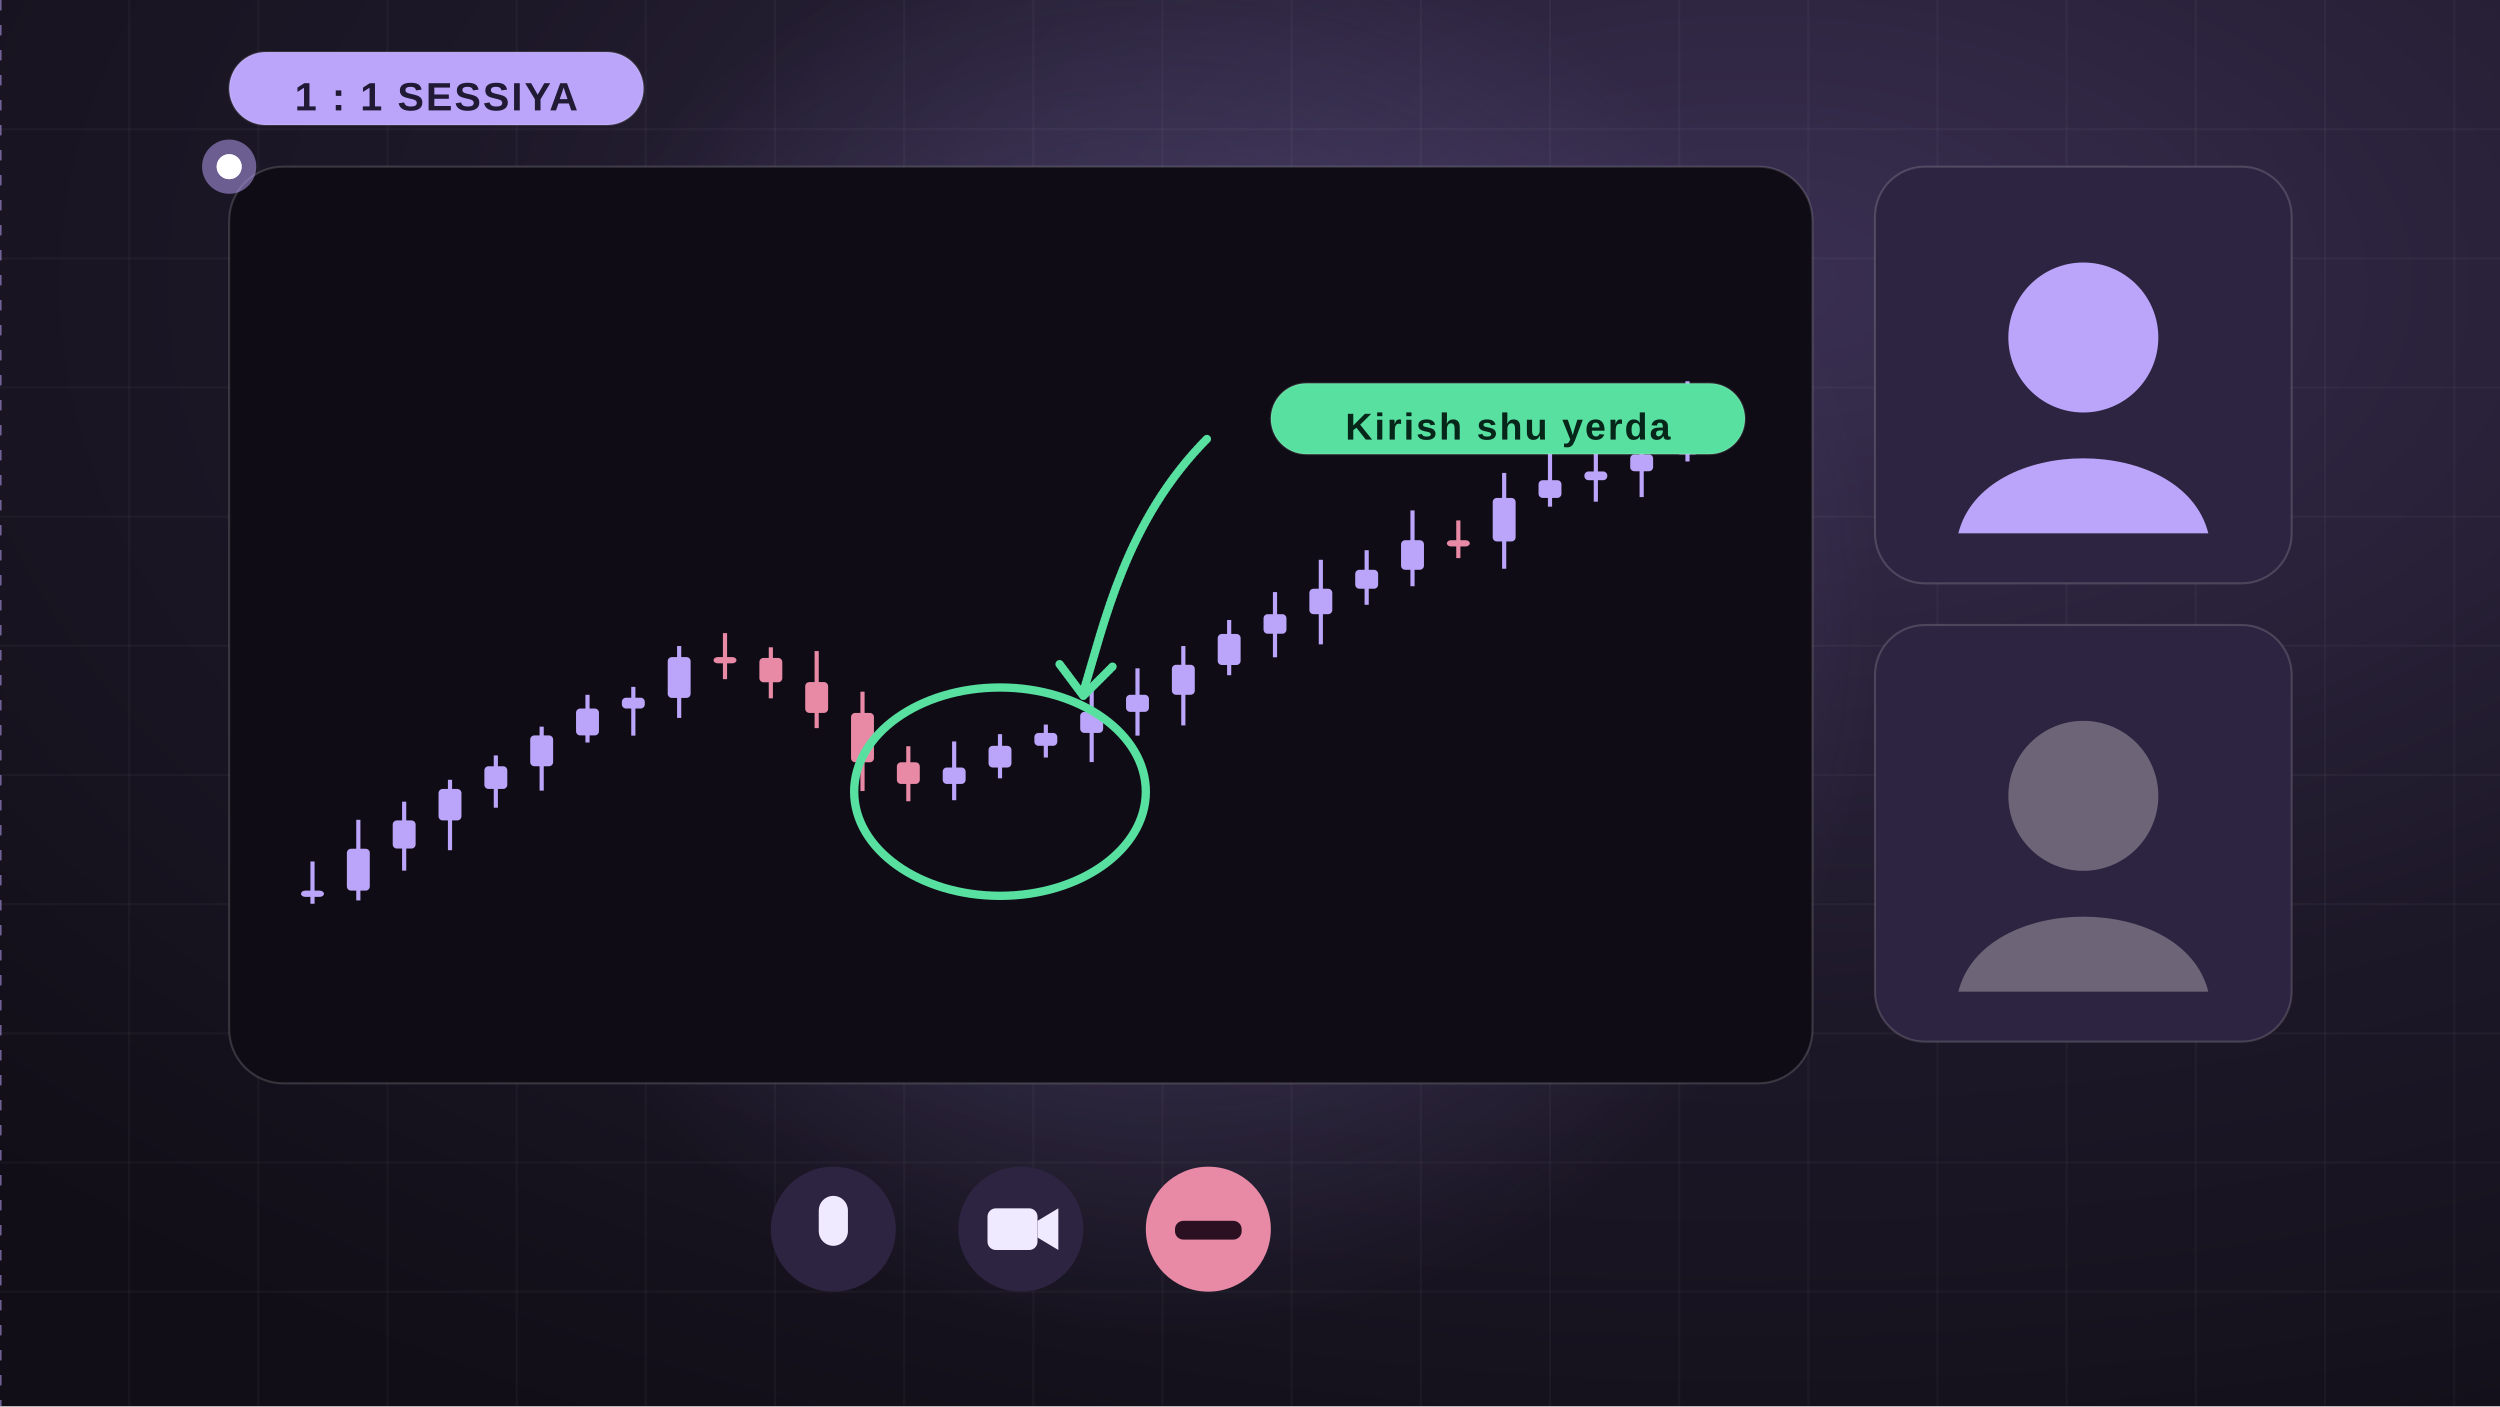
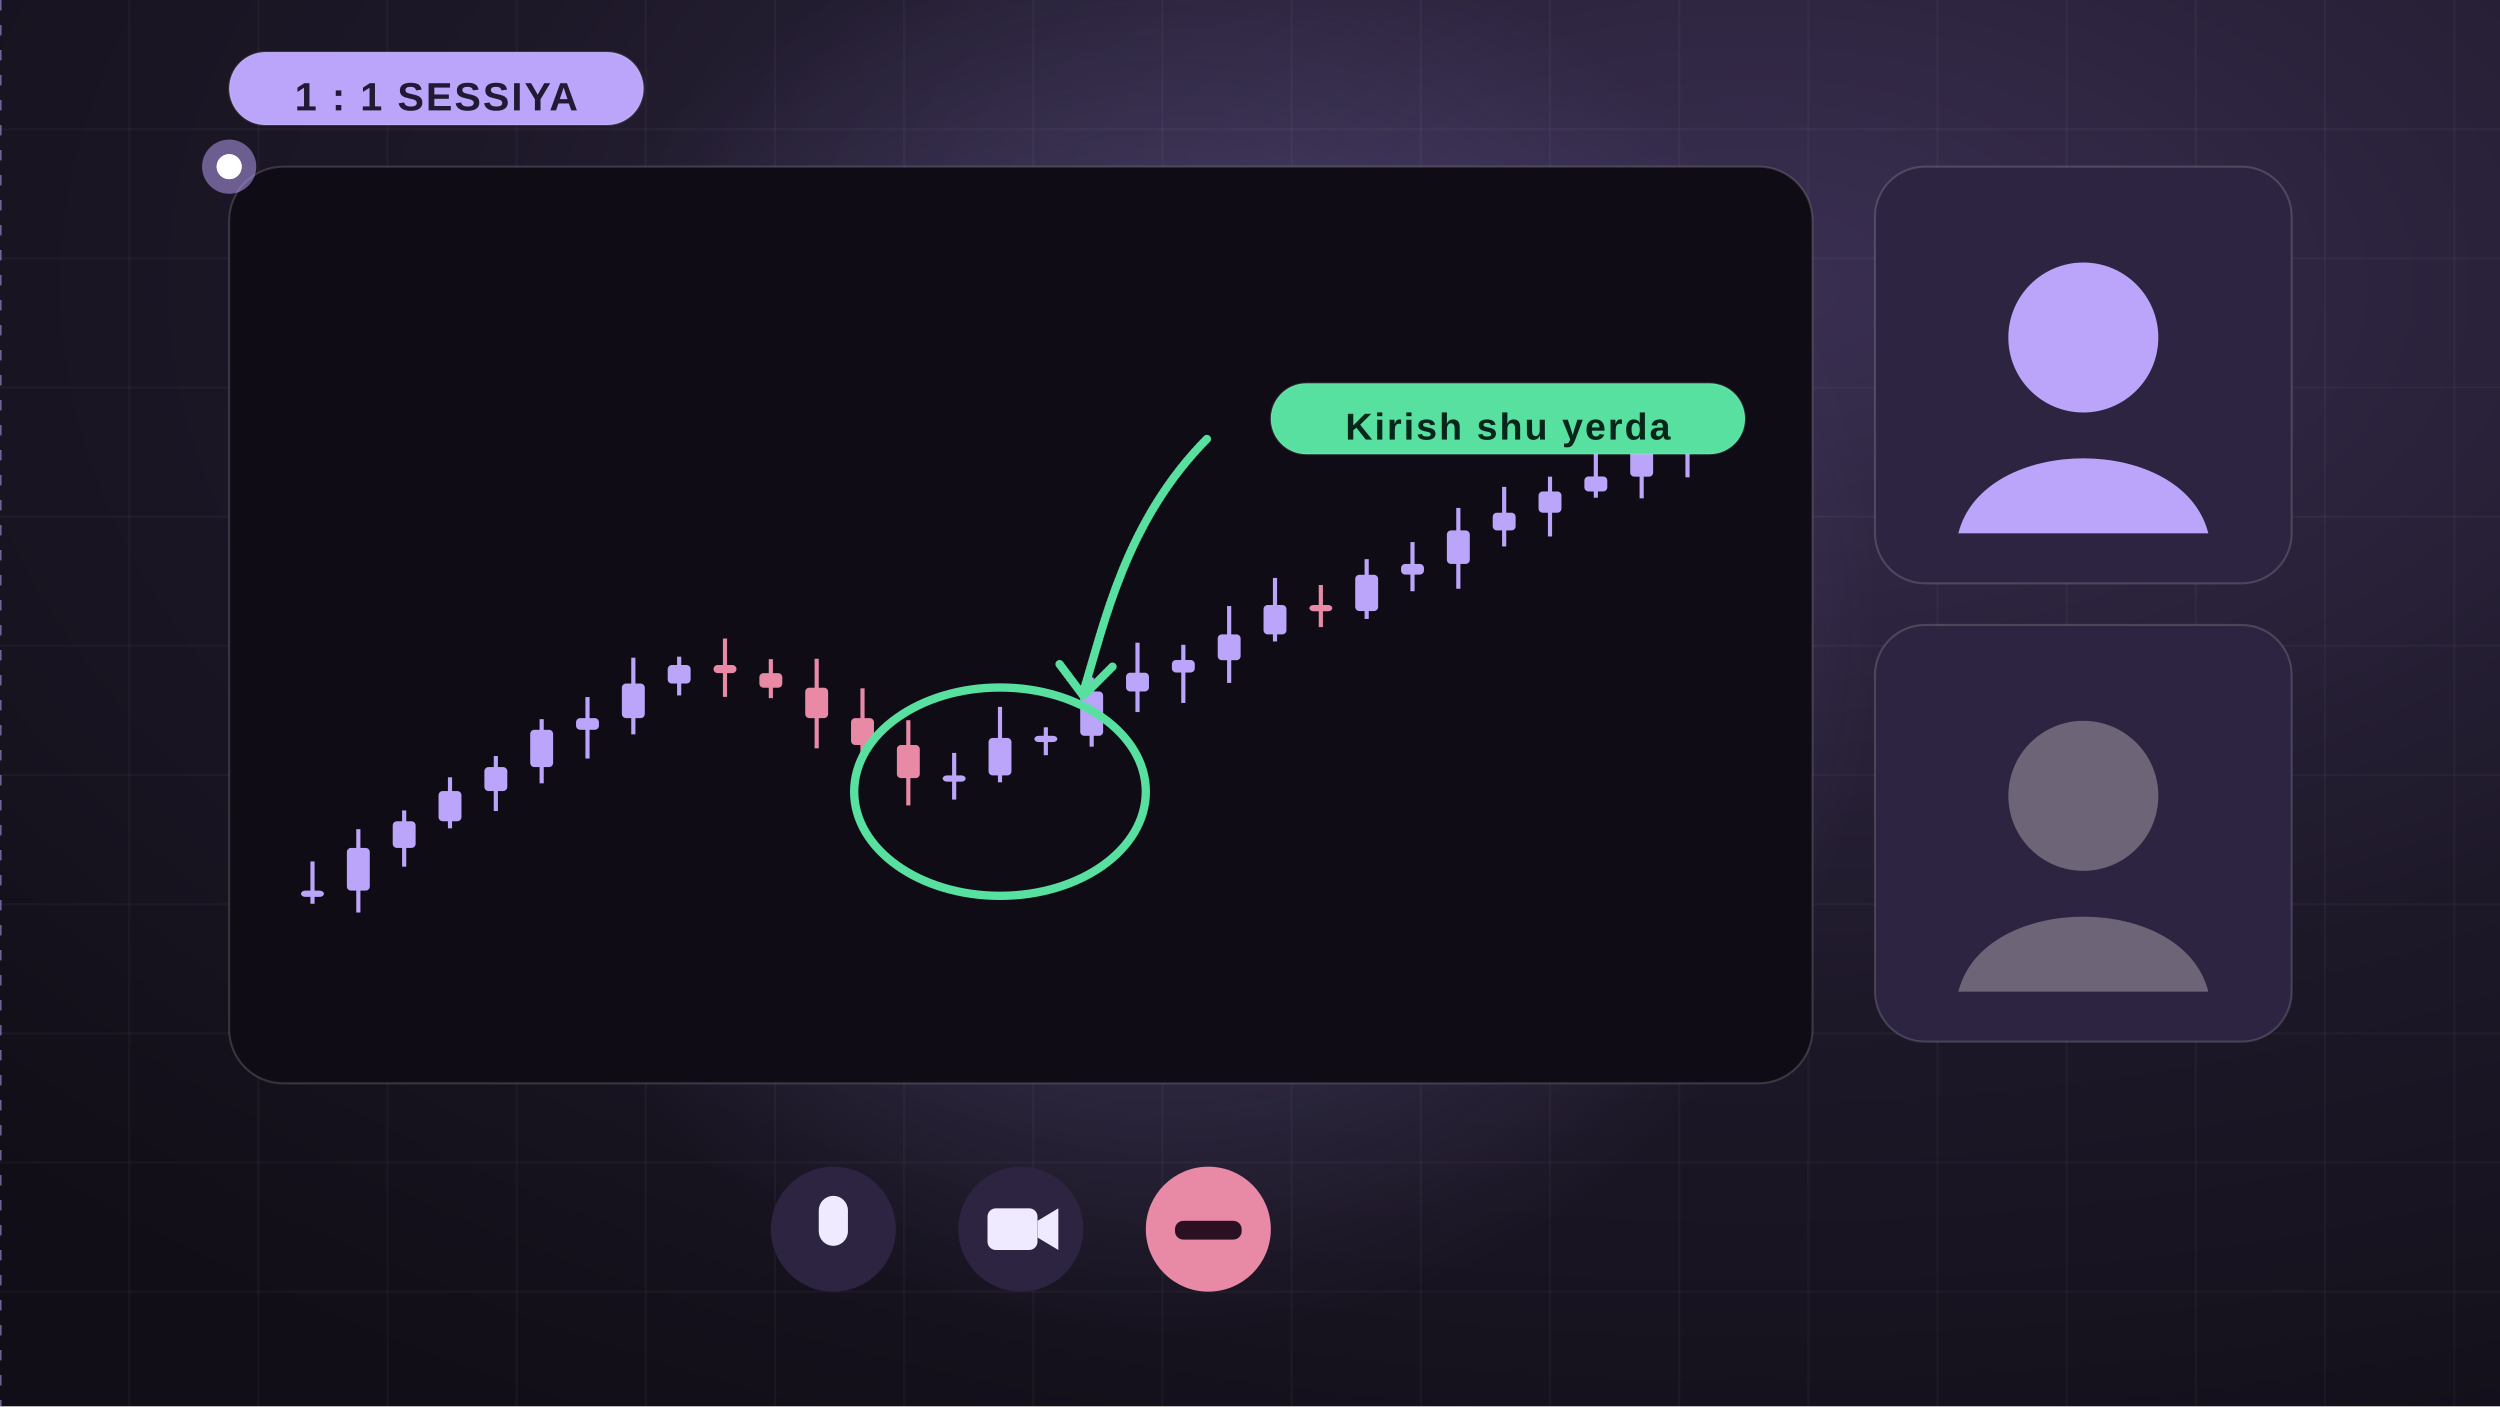
<svg xmlns="http://www.w3.org/2000/svg" width="1200" height="675" viewBox="0 0 1200 675">
  <style>
text{font-family:Arial,Helvetica,"Liberation Sans",sans-serif}
@keyframes grow{from{transform:scaleY(.05);opacity:0}to{transform:none;opacity:1}}
@keyframes live{0%,100%{transform:none}50%{transform:scaleY(1.22)}}
@keyframes flo{0%,100%{transform:translateY(0)}50%{transform:translateY(-6px)}}
@keyframes br{0%,100%{opacity:.7;transform:scale(1)}50%{opacity:1;transform:scale(1.1)}}
@keyframes march{to{stroke-dashoffset:-60}}
@keyframes draw{0%{stroke-dashoffset:1;opacity:1}38%{stroke-dashoffset:0}86%{stroke-dashoffset:0;opacity:1}96%{opacity:0}100%{stroke-dashoffset:1;opacity:0}}
@keyframes bob{0%,100%{transform:none}50%{transform:scaleY(.72)}}
@keyframes dp{0%,100%{transform:scale(1)}50%{transform:scale(1.18)}}
@keyframes hl{0%,100%{opacity:.35}50%{opacity:1}}
@keyframes rin{from{opacity:0;transform:translateX(-18px)}to{opacity:1;transform:none}}
@keyframes bobx{0%,100%{transform:none}50%{transform:scaleX(.78)}}
.row{animation:rin .8s cubic-bezier(.2,.8,.2,1) both}
.barx{transform-box:fill-box;animation:bobx 2.6s ease-in-out infinite}
.cd,.bar,.dot,.glow{transform-box:fill-box}
- @keyframes wave{0%,100%{transform:none}50%{transform:scaleY(.78)}}
- .cd{transform-origin:50% 100%;animation:grow .7s cubic-bezier(.2,.8,.2,1) both,wave 2.8s ease-in-out infinite}
+ @keyframes tick{0%,100%{transform:scaleY(1)}35%{transform:scaleY(var(--a,.7))}70%{transform:scaleY(var(--b,1.12))}}
+ .cd{transform-origin:50% 55%;animation:grow .7s cubic-bezier(.2,.8,.2,1) both,tick 2s ease-in-out infinite}
+ @keyframes stream{to{transform:translateX(-640px)}}
+ .stream{animation:stream 16s linear infinite}
.cd.live{transform-origin:50% 50%;animation:grow .7s cubic-bezier(.2,.8,.2,1) both,live 1.6s ease-in-out infinite}
@keyframes scan{from{transform:translateX(-90px)}to{transform:translateX(1290px)}}
.scan{animation:scan 6.5s cubic-bezier(.45,0,.55,1) infinite}
.chip{animation:flo 4.5s ease-in-out infinite}
.glow{transform-origin:50% 50%;animation:br 6s ease-in-out infinite}
.dash{animation:march 3.2s linear infinite}
.draw{stroke-dasharray:1;stroke-dashoffset:1;animation:draw 8s cubic-bezier(.4,0,.2,1) .3s infinite}
.bar{transform-origin:50% 100%;animation:bob 2.4s ease-in-out infinite}
.dot{transform-origin:50% 50%;animation:dp 2.2s ease-in-out infinite}
.hl{animation:hl 2.2s ease-in-out infinite}
@media (prefers-reduced-motion:reduce){*{animation:none!important}.draw{stroke-dasharray:none;stroke-dashoffset:0}.scan,.mdot{display:none}}
</style>
  <defs>
    <radialGradient id="bg" cx="70%" cy="20%" r="95%">
      <stop offset="0" stop-color="#3a2f52" />
      <stop offset=".55" stop-color="#1d1828" />
      <stop offset="1" stop-color="#110e17" />
    </radialGradient>
    <radialGradient id="glow" cx="50%" cy="50%" r="50%">
      <stop offset="0" stop-color="#a697eb" stop-opacity=".35" />
      <stop offset="1" stop-color="#a697eb" stop-opacity="0" />
    </radialGradient>
    <linearGradient id="scanG" x1="0" y1="0" x2="1" y2="0">
      <stop offset="0" stop-color="#bba5fa" stop-opacity="0" />
      <stop offset="1" stop-color="#bba5fa" stop-opacity=".2" />
    </linearGradient>
    <linearGradient id="fadeUp" x1="0" y1="0" x2="0" y2="1">
      <stop offset="0" stop-color="#bba5fa" stop-opacity=".35" />
      <stop offset="1" stop-color="#bba5fa" stop-opacity="0" />
    </linearGradient>
  </defs>
  <rect width="1200" height="675" fill="url(#bg)" />
  <line x1="62" y1="0" x2="62" y2="675" stroke="#fff" stroke-opacity=".035" />
  <line x1="124" y1="0" x2="124" y2="675" stroke="#fff" stroke-opacity=".035" />
  <line x1="186" y1="0" x2="186" y2="675" stroke="#fff" stroke-opacity=".035" />
  <line x1="248" y1="0" x2="248" y2="675" stroke="#fff" stroke-opacity=".035" />
  <line x1="310" y1="0" x2="310" y2="675" stroke="#fff" stroke-opacity=".035" />
  <line x1="372" y1="0" x2="372" y2="675" stroke="#fff" stroke-opacity=".035" />
  <line x1="434" y1="0" x2="434" y2="675" stroke="#fff" stroke-opacity=".035" />
  <line x1="496" y1="0" x2="496" y2="675" stroke="#fff" stroke-opacity=".035" />
  <line x1="558" y1="0" x2="558" y2="675" stroke="#fff" stroke-opacity=".035" />
  <line x1="620" y1="0" x2="620" y2="675" stroke="#fff" stroke-opacity=".035" />
  <line x1="682" y1="0" x2="682" y2="675" stroke="#fff" stroke-opacity=".035" />
  <line x1="744" y1="0" x2="744" y2="675" stroke="#fff" stroke-opacity=".035" />
  <line x1="806" y1="0" x2="806" y2="675" stroke="#fff" stroke-opacity=".035" />
  <line x1="868" y1="0" x2="868" y2="675" stroke="#fff" stroke-opacity=".035" />
  <line x1="930" y1="0" x2="930" y2="675" stroke="#fff" stroke-opacity=".035" />
  <line x1="992" y1="0" x2="992" y2="675" stroke="#fff" stroke-opacity=".035" />
  <line x1="1054" y1="0" x2="1054" y2="675" stroke="#fff" stroke-opacity=".035" />
  <line x1="1116" y1="0" x2="1116" y2="675" stroke="#fff" stroke-opacity=".035" />
  <line x1="1178" y1="0" x2="1178" y2="675" stroke="#fff" stroke-opacity=".035" />
  <line x1="0" y1="62" x2="1200" y2="62" stroke="#fff" stroke-opacity=".035" />
  <line x1="0" y1="124" x2="1200" y2="124" stroke="#fff" stroke-opacity=".035" />
  <line x1="0" y1="186" x2="1200" y2="186" stroke="#fff" stroke-opacity=".035" />
  <line x1="0" y1="248" x2="1200" y2="248" stroke="#fff" stroke-opacity=".035" />
  <line x1="0" y1="310" x2="1200" y2="310" stroke="#fff" stroke-opacity=".035" />
  <line x1="0" y1="372" x2="1200" y2="372" stroke="#fff" stroke-opacity=".035" />
  <line x1="0" y1="434" x2="1200" y2="434" stroke="#fff" stroke-opacity=".035" />
  <line x1="0" y1="496" x2="1200" y2="496" stroke="#fff" stroke-opacity=".035" />
  <line x1="0" y1="558" x2="1200" y2="558" stroke="#fff" stroke-opacity=".035" />
  <line x1="0" y1="620" x2="1200" y2="620" stroke="#fff" stroke-opacity=".035" />
  <circle class="glow" cx="560" cy="300" r="340" fill="url(#glow)" />
  <g transform="translate(110 80)">
    <rect width="760" height="440" rx="26" fill="#0f0c15" stroke="#fff" stroke-opacity=".16" />
    <g transform="translate(40 70)">
-       <g class="cd" style="animation-delay:200ms,1100ms">
+       <g class="cd" style="--a:0.59;--b:1.28;animation-duration:.7s,1.31s;animation-delay:200ms,900ms">
        <line x1="0" x2="0" y1="263.5" y2="283.8" stroke="#bba5fa" stroke-width="2" />
        <rect x="-5.5" y="277.5" width="11" height="3.0" rx="2" fill="#bba5fa" />
      </g>
-       <g class="cd" style="animation-delay:235ms,1220ms">
-         <line x1="22" x2="22" y1="243.5" y2="282.2" stroke="#bba5fa" stroke-width="2" />
-         <rect x="16.5" y="257.4" width="11" height="20.1" rx="2" fill="#bba5fa" />
-       </g>
-       <g class="cd" style="animation-delay:270ms,1340ms">
-         <line x1="44" x2="44" y1="234.8" y2="267.9" stroke="#bba5fa" stroke-width="2" />
-         <rect x="38.5" y="243.8" width="11" height="13.5" rx="2" fill="#bba5fa" />
-       </g>
-       <g class="cd" style="animation-delay:305ms,1460ms">
-         <line x1="66" x2="66" y1="224.3" y2="258.1" stroke="#bba5fa" stroke-width="2" />
-         <rect x="60.5" y="228.7" width="11" height="15.1" rx="2" fill="#bba5fa" />
-       </g>
-       <g class="cd" style="animation-delay:340ms,1580ms">
-         <line x1="88" x2="88" y1="212.6" y2="237.7" stroke="#bba5fa" stroke-width="2" />
-         <rect x="82.5" y="217.8" width="11" height="10.9" rx="2" fill="#bba5fa" />
-       </g>
-       <g class="cd" style="animation-delay:375ms,1700ms">
-         <line x1="110" x2="110" y1="198.8" y2="229.5" stroke="#bba5fa" stroke-width="2" />
-         <rect x="104.5" y="203.0" width="11" height="14.8" rx="2" fill="#bba5fa" />
-       </g>
-       <g class="cd" style="animation-delay:410ms,1820ms">
-         <line x1="132" x2="132" y1="183.5" y2="206.4" stroke="#bba5fa" stroke-width="2" />
-         <rect x="126.5" y="190.1" width="11" height="12.9" rx="2" fill="#bba5fa" />
-       </g>
-       <g class="cd" style="animation-delay:445ms,1940ms">
-         <line x1="154" x2="154" y1="179.7" y2="203.1" stroke="#bba5fa" stroke-width="2" />
-         <rect x="148.5" y="184.9" width="11" height="5.2" rx="2" fill="#bba5fa" />
-       </g>
-       <g class="cd" style="animation-delay:480ms,2060ms">
-         <line x1="176" x2="176" y1="160.1" y2="194.6" stroke="#bba5fa" stroke-width="2" />
-         <rect x="170.5" y="165.4" width="11" height="19.6" rx="2" fill="#bba5fa" />
-       </g>
-       <g class="cd" style="animation-delay:515ms,2180ms">
-         <line x1="198" x2="198" y1="153.9" y2="176.0" stroke="#e88aa6" stroke-width="2" />
-         <rect x="192.5" y="165.4" width="11" height="3.0" rx="2" fill="#e88aa6" />
-       </g>
-       <g class="cd" style="animation-delay:550ms,2300ms">
-         <line x1="220" x2="220" y1="160.7" y2="185.2" stroke="#e88aa6" stroke-width="2" />
-         <rect x="214.5" y="165.8" width="11" height="11.7" rx="2" fill="#e88aa6" />
-       </g>
-       <g class="cd" style="animation-delay:585ms,2420ms">
-         <line x1="242" x2="242" y1="162.5" y2="199.5" stroke="#e88aa6" stroke-width="2" />
-         <rect x="236.5" y="177.4" width="11" height="14.8" rx="2" fill="#e88aa6" />
-       </g>
-       <g class="cd" style="animation-delay:620ms,2540ms">
-         <line x1="264" x2="264" y1="182.0" y2="229.7" stroke="#e88aa6" stroke-width="2" />
-         <rect x="258.5" y="192.2" width="11" height="23.7" rx="2" fill="#e88aa6" />
-       </g>
-       <g class="cd" style="animation-delay:655ms,2660ms">
-         <line x1="286" x2="286" y1="208.2" y2="234.6" stroke="#e88aa6" stroke-width="2" />
-         <rect x="280.5" y="215.9" width="11" height="10.4" rx="2" fill="#e88aa6" />
-       </g>
-       <g class="cd" style="animation-delay:690ms,2780ms">
-         <line x1="308" x2="308" y1="205.9" y2="234.1" stroke="#bba5fa" stroke-width="2" />
-         <rect x="302.5" y="218.4" width="11" height="7.9" rx="2" fill="#bba5fa" />
-       </g>
-       <g class="cd" style="animation-delay:725ms,2900ms">
-         <line x1="330" x2="330" y1="202.4" y2="223.6" stroke="#bba5fa" stroke-width="2" />
-         <rect x="324.5" y="208.0" width="11" height="10.4" rx="2" fill="#bba5fa" />
-       </g>
-       <g class="cd" style="animation-delay:760ms,3020ms">
-         <line x1="352" x2="352" y1="197.8" y2="213.6" stroke="#bba5fa" stroke-width="2" />
-         <rect x="346.5" y="201.8" width="11" height="6.2" rx="2" fill="#bba5fa" />
-       </g>
-       <g class="cd" style="animation-delay:795ms,3140ms">
-         <line x1="374" x2="374" y1="179.0" y2="215.8" stroke="#bba5fa" stroke-width="2" />
-         <rect x="368.5" y="191.7" width="11" height="10.1" rx="2" fill="#bba5fa" />
-       </g>
-       <g class="cd" style="animation-delay:830ms,3260ms">
-         <line x1="396" x2="396" y1="170.8" y2="203.1" stroke="#bba5fa" stroke-width="2" />
-         <rect x="390.5" y="183.5" width="11" height="8.2" rx="2" fill="#bba5fa" />
-       </g>
-       <g class="cd" style="animation-delay:865ms,3380ms">
-         <line x1="418" x2="418" y1="160.1" y2="198.2" stroke="#bba5fa" stroke-width="2" />
-         <rect x="412.5" y="169.1" width="11" height="14.4" rx="2" fill="#bba5fa" />
-       </g>
-       <g class="cd" style="animation-delay:900ms,3500ms">
-         <line x1="440" x2="440" y1="147.6" y2="174.1" stroke="#bba5fa" stroke-width="2" />
-         <rect x="434.5" y="154.3" width="11" height="14.9" rx="2" fill="#bba5fa" />
-       </g>
-       <g class="cd" style="animation-delay:935ms,3620ms">
-         <line x1="462" x2="462" y1="134.2" y2="165.5" stroke="#bba5fa" stroke-width="2" />
-         <rect x="456.5" y="144.8" width="11" height="9.4" rx="2" fill="#bba5fa" />
-       </g>
-       <g class="cd" style="animation-delay:970ms,3740ms">
-         <line x1="484" x2="484" y1="118.7" y2="159.3" stroke="#bba5fa" stroke-width="2" />
-         <rect x="478.5" y="132.6" width="11" height="12.2" rx="2" fill="#bba5fa" />
-       </g>
-       <g class="cd" style="animation-delay:1005ms,3860ms">
-         <line x1="506" x2="506" y1="114.1" y2="140.3" stroke="#bba5fa" stroke-width="2" />
-         <rect x="500.5" y="123.5" width="11" height="9.1" rx="2" fill="#bba5fa" />
-       </g>
-       <g class="cd" style="animation-delay:1040ms,3980ms">
-         <line x1="528" x2="528" y1="95.0" y2="131.4" stroke="#bba5fa" stroke-width="2" />
-         <rect x="522.5" y="109.3" width="11" height="14.2" rx="2" fill="#bba5fa" />
-       </g>
-       <g class="cd" style="animation-delay:1075ms,4100ms">
-         <line x1="550" x2="550" y1="99.8" y2="117.9" stroke="#e88aa6" stroke-width="2" />
-         <rect x="544.5" y="109.3" width="11" height="3.0" rx="2" fill="#e88aa6" />
-       </g>
-       <g class="cd" style="animation-delay:1110ms,4220ms">
-         <line x1="572" x2="572" y1="77.0" y2="123.0" stroke="#bba5fa" stroke-width="2" />
-         <rect x="566.5" y="89.0" width="11" height="20.9" rx="2" fill="#bba5fa" />
-       </g>
-       <g class="cd" style="animation-delay:1145ms,4340ms">
-         <line x1="594" x2="594" y1="65.8" y2="93.2" stroke="#bba5fa" stroke-width="2" />
-         <rect x="588.5" y="80.5" width="11" height="8.5" rx="2" fill="#bba5fa" />
-       </g>
-       <g class="cd" style="animation-delay:1180ms,4460ms">
-         <line x1="616" x2="616" y1="65.5" y2="90.8" stroke="#bba5fa" stroke-width="2" />
-         <rect x="610.5" y="76.3" width="11" height="4.2" rx="2" fill="#bba5fa" />
-       </g>
-       <g class="cd" style="animation-delay:1215ms,4580ms">
-         <line x1="638" x2="638" y1="63.0" y2="88.6" stroke="#bba5fa" stroke-width="2" />
-         <rect x="632.5" y="68.1" width="11" height="8.1" rx="2" fill="#bba5fa" />
-       </g>
-       <g class="cd live" style="animation-delay:1250ms,4700ms">
-         <line x1="660" x2="660" y1="33.0" y2="71.5" stroke="#bba5fa" stroke-width="2" />
-         <rect x="654.5" y="47.9" width="11" height="20.2" rx="2" fill="#bba5fa" />
+       <g class="cd" style="--a:0.53;--b:1.11;animation-duration:.7s,2.50s;animation-delay:235ms,1037ms">
+         <line x1="22" x2="22" y1="248.0" y2="288.0" stroke="#bba5fa" stroke-width="2" />
+         <rect x="16.5" y="257.0" width="11" height="20.5" rx="2" fill="#bba5fa" />
+       </g>
+       <g class="cd" style="--a:0.55;--b:1.10;animation-duration:.7s,2.18s;animation-delay:270ms,1174ms">
+         <line x1="44" x2="44" y1="239.0" y2="266.0" stroke="#bba5fa" stroke-width="2" />
+         <rect x="38.5" y="244.2" width="11" height="12.8" rx="2" fill="#bba5fa" />
+       </g>
+       <g class="cd" style="--a:0.76;--b:1.12;animation-duration:.7s,2.35s;animation-delay:305ms,1311ms">
+         <line x1="66" x2="66" y1="223.1" y2="247.6" stroke="#bba5fa" stroke-width="2" />
+         <rect x="60.5" y="229.7" width="11" height="14.5" rx="2" fill="#bba5fa" />
+       </g>
+       <g class="cd" style="--a:0.57;--b:1.24;animation-duration:.7s,2.00s;animation-delay:340ms,1448ms">
+         <line x1="88" x2="88" y1="212.9" y2="239.3" stroke="#bba5fa" stroke-width="2" />
+         <rect x="82.5" y="218.2" width="11" height="11.5" rx="2" fill="#bba5fa" />
+       </g>
+       <g class="cd" style="--a:0.46;--b:1.30;animation-duration:.7s,1.64s;animation-delay:375ms,1585ms">
+         <line x1="110" x2="110" y1="195.2" y2="226.0" stroke="#bba5fa" stroke-width="2" />
+         <rect x="104.5" y="200.3" width="11" height="17.9" rx="2" fill="#bba5fa" />
+       </g>
+       <g class="cd" style="--a:0.55;--b:1.17;animation-duration:.7s,1.77s;animation-delay:410ms,1722ms">
+         <line x1="132" x2="132" y1="184.6" y2="214.1" stroke="#bba5fa" stroke-width="2" />
+         <rect x="126.5" y="194.7" width="11" height="5.6" rx="2" fill="#bba5fa" />
+       </g>
+       <g class="cd" style="--a:0.59;--b:1.13;animation-duration:.7s,1.38s;animation-delay:445ms,1859ms">
+         <line x1="154" x2="154" y1="165.7" y2="202.5" stroke="#bba5fa" stroke-width="2" />
+         <rect x="148.5" y="178.1" width="11" height="16.6" rx="2" fill="#bba5fa" />
+       </g>
+       <g class="cd" style="--a:0.70;--b:1.26;animation-duration:.7s,2.48s;animation-delay:480ms,1996ms">
+         <line x1="176" x2="176" y1="165.2" y2="183.8" stroke="#bba5fa" stroke-width="2" />
+         <rect x="170.5" y="169.2" width="11" height="8.9" rx="2" fill="#bba5fa" />
+       </g>
+       <g class="cd" style="--a:0.66;--b:1.19;animation-duration:.7s,2.56s;animation-delay:515ms,2133ms">
+         <line x1="198" x2="198" y1="156.5" y2="184.5" stroke="#e88aa6" stroke-width="2" />
+         <rect x="192.5" y="169.2" width="11" height="3.9" rx="2" fill="#e88aa6" />
+       </g>
+       <g class="cd" style="--a:0.57;--b:1.22;animation-duration:.7s,2.13s;animation-delay:550ms,970ms">
+         <line x1="220" x2="220" y1="166.4" y2="185.1" stroke="#e88aa6" stroke-width="2" />
+         <rect x="214.5" y="173.1" width="11" height="7.0" rx="2" fill="#e88aa6" />
+       </g>
+       <g class="cd" style="--a:0.56;--b:1.20;animation-duration:.7s,1.69s;animation-delay:585ms,1107ms">
+         <line x1="242" x2="242" y1="166.2" y2="209.2" stroke="#e88aa6" stroke-width="2" />
+         <rect x="236.5" y="180.1" width="11" height="14.6" rx="2" fill="#e88aa6" />
+       </g>
+       <g class="cd" style="--a:0.74;--b:1.20;animation-duration:.7s,1.73s;animation-delay:620ms,1244ms">
+         <line x1="264" x2="264" y1="180.4" y2="215.5" stroke="#e88aa6" stroke-width="2" />
+         <rect x="258.5" y="194.7" width="11" height="12.9" rx="2" fill="#e88aa6" />
+       </g>
+       <g class="cd" style="--a:0.53;--b:1.29;animation-duration:.7s,1.26s;animation-delay:655ms,1381ms">
+         <line x1="286" x2="286" y1="195.7" y2="236.6" stroke="#e88aa6" stroke-width="2" />
+         <rect x="280.5" y="207.6" width="11" height="15.9" rx="2" fill="#e88aa6" />
+       </g>
+       <g class="cd" style="--a:0.74;--b:1.12;animation-duration:.7s,2.27s;animation-delay:690ms,1518ms">
+         <line x1="308" x2="308" y1="211.4" y2="233.8" stroke="#bba5fa" stroke-width="2" />
+         <rect x="302.5" y="222.2" width="11" height="3.0" rx="2" fill="#bba5fa" />
+       </g>
+       <g class="cd" style="--a:0.79;--b:1.19;animation-duration:.7s,2.27s;animation-delay:725ms,1655ms">
+         <line x1="330" x2="330" y1="189.3" y2="225.5" stroke="#bba5fa" stroke-width="2" />
+         <rect x="324.5" y="204.2" width="11" height="18.0" rx="2" fill="#bba5fa" />
+       </g>
+       <g class="cd" style="--a:0.45;--b:1.13;animation-duration:.7s,1.76s;animation-delay:760ms,1792ms">
+         <line x1="352" x2="352" y1="199.1" y2="212.5" stroke="#bba5fa" stroke-width="2" />
+         <rect x="346.5" y="203.2" width="11" height="3.0" rx="2" fill="#bba5fa" />
+       </g>
+       <g class="cd" style="--a:0.54;--b:1.24;animation-duration:.7s,1.23s;animation-delay:795ms,1929ms">
+         <line x1="374" x2="374" y1="175.2" y2="208.4" stroke="#bba5fa" stroke-width="2" />
+         <rect x="368.5" y="181.9" width="11" height="21.3" rx="2" fill="#bba5fa" />
+       </g>
+       <g class="cd" style="--a:0.46;--b:1.16;animation-duration:.7s,1.19s;animation-delay:830ms,2066ms">
+         <line x1="396" x2="396" y1="158.5" y2="191.8" stroke="#bba5fa" stroke-width="2" />
+         <rect x="390.5" y="172.9" width="11" height="9.0" rx="2" fill="#bba5fa" />
+       </g>
+       <g class="cd" style="--a:0.70;--b:1.17;animation-duration:.7s,2.13s;animation-delay:865ms,903ms">
+         <line x1="418" x2="418" y1="159.5" y2="187.4" stroke="#bba5fa" stroke-width="2" />
+         <rect x="412.5" y="166.8" width="11" height="6.0" rx="2" fill="#bba5fa" />
+       </g>
+       <g class="cd" style="--a:0.66;--b:1.13;animation-duration:.7s,1.56s;animation-delay:900ms,1040ms">
+         <line x1="440" x2="440" y1="140.9" y2="177.8" stroke="#bba5fa" stroke-width="2" />
+         <rect x="434.5" y="154.5" width="11" height="12.4" rx="2" fill="#bba5fa" />
+       </g>
+       <g class="cd" style="--a:0.46;--b:1.11;animation-duration:.7s,1.48s;animation-delay:935ms,1177ms">
+         <line x1="462" x2="462" y1="127.4" y2="157.9" stroke="#bba5fa" stroke-width="2" />
+         <rect x="456.5" y="140.4" width="11" height="14.1" rx="2" fill="#bba5fa" />
+       </g>
+       <g class="cd" style="--a:0.56;--b:1.19;animation-duration:.7s,2.38s;animation-delay:970ms,1314ms">
+         <line x1="484" x2="484" y1="130.8" y2="151.0" stroke="#e88aa6" stroke-width="2" />
+         <rect x="478.5" y="140.4" width="11" height="3.0" rx="2" fill="#e88aa6" />
+       </g>
+       <g class="cd" style="--a:0.75;--b:1.21;animation-duration:.7s,1.77s;animation-delay:1005ms,1451ms">
+         <line x1="506" x2="506" y1="118.4" y2="147.1" stroke="#bba5fa" stroke-width="2" />
+         <rect x="500.5" y="125.9" width="11" height="17.4" rx="2" fill="#bba5fa" />
+       </g>
+       <g class="cd" style="--a:0.77;--b:1.26;animation-duration:.7s,1.65s;animation-delay:1040ms,1588ms">
+         <line x1="528" x2="528" y1="110.2" y2="133.8" stroke="#bba5fa" stroke-width="2" />
+         <rect x="522.5" y="120.7" width="11" height="5.1" rx="2" fill="#bba5fa" />
+       </g>
+       <g class="cd" style="--a:0.75;--b:1.19;animation-duration:.7s,2.51s;animation-delay:1075ms,1725ms">
+         <line x1="550" x2="550" y1="93.8" y2="132.6" stroke="#bba5fa" stroke-width="2" />
+         <rect x="544.5" y="104.6" width="11" height="16.1" rx="2" fill="#bba5fa" />
+       </g>
+       <g class="cd" style="--a:0.46;--b:1.28;animation-duration:.7s,1.86s;animation-delay:1110ms,1862ms">
+         <line x1="572" x2="572" y1="83.7" y2="112.3" stroke="#bba5fa" stroke-width="2" />
+         <rect x="566.5" y="96.1" width="11" height="8.5" rx="2" fill="#bba5fa" />
+       </g>
+       <g class="cd" style="--a:0.71;--b:1.18;animation-duration:.7s,1.69s;animation-delay:1145ms,1999ms">
+         <line x1="594" x2="594" y1="78.8" y2="107.5" stroke="#bba5fa" stroke-width="2" />
+         <rect x="588.5" y="85.9" width="11" height="10.2" rx="2" fill="#bba5fa" />
+       </g>
+       <g class="cd" style="--a:0.56;--b:1.17;animation-duration:.7s,2.51s;animation-delay:1180ms,2136ms">
+         <line x1="616" x2="616" y1="67.7" y2="88.9" stroke="#bba5fa" stroke-width="2" />
+         <rect x="610.5" y="78.7" width="11" height="7.2" rx="2" fill="#bba5fa" />
+       </g>
+       <g class="cd" style="--a:0.49;--b:1.11;animation-duration:.7s,1.82s;animation-delay:1215ms,973ms">
+         <line x1="638" x2="638" y1="60.9" y2="89.2" stroke="#bba5fa" stroke-width="2" />
+         <rect x="632.5" y="65.2" width="11" height="13.6" rx="2" fill="#bba5fa" />
+       </g>
+       <g class="cd live" style="--a:0.61;--b:1.30;animation-duration:.7s,1.61s;animation-delay:1250ms,1110ms">
+         <line x1="660" x2="660" y1="35.3" y2="79.1" stroke="#bba5fa" stroke-width="2" />
+         <rect x="654.5" y="49.9" width="11" height="15.2" rx="2" fill="#bba5fa" />
      </g>
    </g>
    <ellipse cx="370" cy="300" rx="70" ry="50" fill="none" stroke="#58e0a0" stroke-width="4" />
    <path class="draw" pathLength="1" d="M470 130 C 430 170, 420 220, 410 252" fill="none" stroke="#58e0a0" stroke-width="4" stroke-linecap="round" />
    <g class="mdot">
      <circle r="13" fill="#bba5fa" opacity=".3">
        <animateMotion dur="5.5s" repeatCount="indefinite" path="M470 130 C 430 170, 420 220, 410 252" />
      </circle>
      <circle r="6" fill="#fff">
        <animateMotion dur="5.5s" repeatCount="indefinite" path="M470 130 C 430 170, 420 220, 410 252" />
      </circle>
    </g>
    <path class="draw" pathLength="1" d="M398 238 l12 16 l14 -14" fill="none" stroke="#58e0a0" stroke-width="4" stroke-linecap="round" stroke-linejoin="round" />
    <g class="mdot">
      <circle r="13" fill="#bba5fa" opacity=".3">
        <animateMotion dur="5.5s" repeatCount="indefinite" path="M398 238 l12 16 l14 -14" />
      </circle>
      <circle r="6" fill="#fff">
        <animateMotion dur="5.5s" repeatCount="indefinite" path="M398 238 l12 16 l14 -14" />
      </circle>
    </g>
    <g class="chip" style="animation-delay:-0.4s">
      <rect x="500" y="104" width="227.6" height="34" rx="17" fill="#58e0a0" stroke="#fff" stroke-opacity=".12" />
      <text x="613.8" y="131" text-anchor="middle" font-size="18" font-weight="700" fill="#06261a" letter-spacing="1">Kirish shu yerda</text>
    </g>
  </g>
  <g transform="translate(900 80)">
    <rect width="200" height="200" rx="24" fill="#2c2440" stroke="#fff" stroke-opacity=".16" />
    <circle cx="100" cy="82" r="36" fill="#bba5fa" />
    <path d="M40 176 C 52 128, 148 128, 160 176" fill="#bba5fa" />
    <text x="100" y="236" text-anchor="middle" font-size="18" font-weight="700" fill="#9a90ad" letter-spacing="2">MENTOR</text>
  </g>
  <g transform="translate(900 300)">
    <rect width="200" height="200" rx="24" fill="#2c2440" stroke="#fff" stroke-opacity=".16" />
    <circle cx="100" cy="82" r="36" fill="#6d6577" />
    <path d="M40 176 C 52 128, 148 128, 160 176" fill="#6d6577" />
  </g>
  <g transform="translate(400 560)">
    <circle cx="0" cy="30" r="30" fill="#2c2440" />
    <rect x="-7" y="14" width="14" height="24" rx="7" fill="#efeaff" />
    <circle cx="90" cy="30" r="30" fill="#2c2440" />
    <rect x="74" y="20" width="24" height="20" rx="4" fill="#efeaff" />
    <path d="M98 26 l10 -6 v20 l-10 -6z" fill="#efeaff" />
    <circle cx="180" cy="30" r="30" fill="#e88aa6" />
    <rect x="164" y="26" width="32" height="9" rx="4" fill="#2a1020" />
  </g>
  <g class="chip" style="animation-delay:-0s">
    <rect x="110" y="25" width="198.9" height="35" rx="17.5" fill="#bba5fa" stroke="#fff" stroke-opacity=".12" />
    <text x="209.45" y="53" text-anchor="middle" font-size="19" font-weight="700" fill="#211a35" letter-spacing="1">1 : 1 SESSIYA</text>
  </g>
  <g class="scan">
    <rect x="-70" y="0" width="70" height="675" fill="url(#scanG)" />
    <line x1="0" y1="0" x2="0" y2="675" stroke="#bba5fa" stroke-opacity=".55" stroke-width="1.5" stroke-dasharray="5 7" />
  </g>
</svg>
